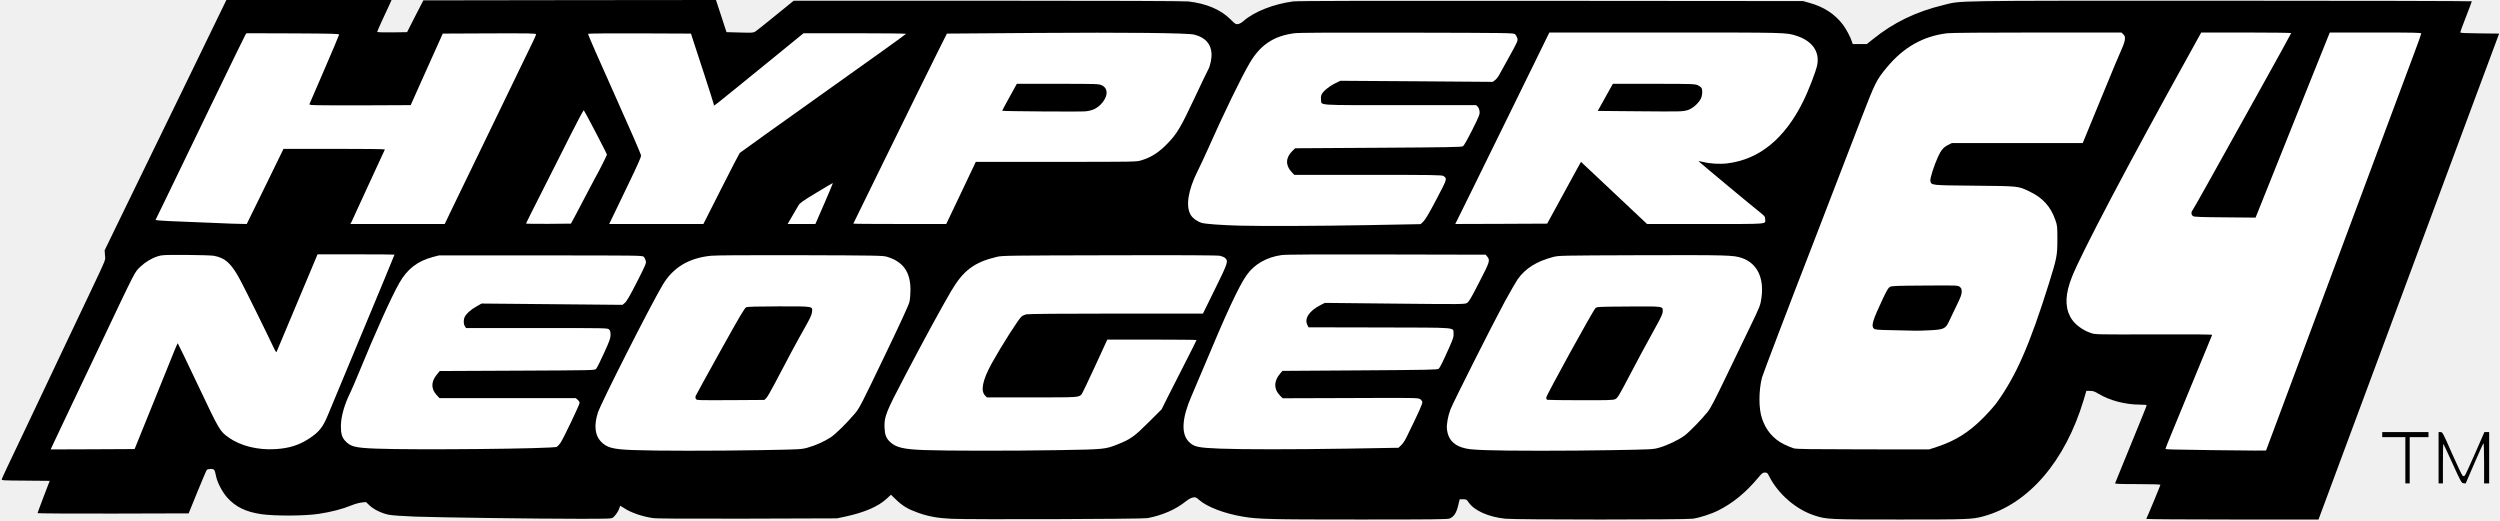
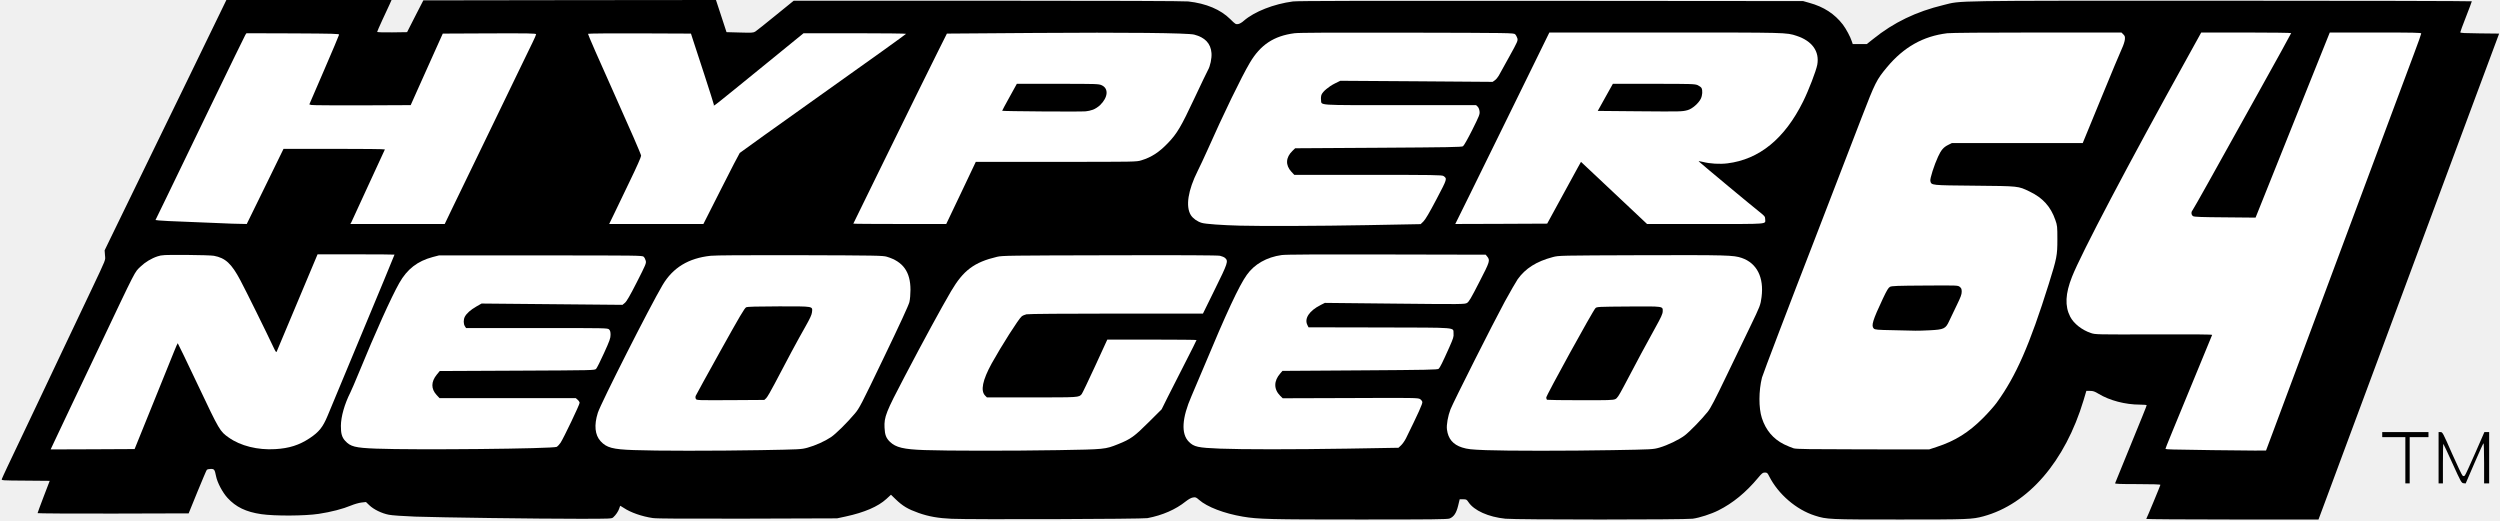
- <svg xmlns="http://www.w3.org/2000/svg" version="1.0" width="3460px" height="720px" viewBox="0 0 3460 720" preserveAspectRatio="xMidYMid meet">
-   <g fill="#000000">
-     <path d="M1317 718 c-18.4 -0.8 -31.9 -3.2 -45.7 -8.1 -14.9 -5.3 -22.1 -9.6 -32 -19.2 l-6.2 -6 -6.4 5.9 c-11.5 10.5 -30.3 18.6 -56.1 24.2 l-12.1 2.6 -123.5 0.4 c-88.5 0.2 -125.7 0 -131.4 -0.8 -15.1 -2.2 -30.9 -7.7 -40.2 -14 -2.5 -1.6 -4.7 -3 -4.9 -3 -0.2 0 -0.9 1.7 -1.5 3.8 -1.3 3.9 -4.6 8.9 -8.3 12.2 -2 1.9 -3.7 2 -46.6 2 -60.8 0 -192.2 -1.8 -227.5 -3 -17.6 -0.7 -32 -1.7 -36.5 -2.6 -9.8 -1.9 -21 -7.4 -26.9 -13.1 l-4.7 -4.5 -6.2 0.7 c-3.5 0.4 -9.8 2.2 -14.4 4.1 -11.2 4.7 -27.7 9 -44.9 11.6 -19.3 2.9 -60.8 3.1 -79.4 0.4 -21.2 -3.1 -35.2 -9.9 -46.7 -22.5 -6.9 -7.5 -14.2 -21.3 -15.9 -30.1 -1.9 -9.3 -2.4 -10 -7.4 -10 -2.4 0 -4.8 0.6 -5.4 1.3 -0.6 0.6 -6.4 14.5 -13.1 30.7 l-12 29.5 -104.5 0.3 c-57.5 0.1 -104.6 -0.2 -104.6 -0.6 0 -0.5 3.8 -10.7 8.4 -22.8 l8.4 -21.9 -33.5 -0.3 c-33 -0.2 -33.4 -0.3 -32.8 -2.2 0.4 -1.1 3.9 -8.9 7.9 -17.3 7 -14.6 22.3 -46.8 43.1 -90.7 5.4 -11.3 19.9 -41.9 32.2 -68 12.4 -26.1 24.7 -52 27.3 -57.5 2.6 -5.5 8.6 -18.1 13.3 -28 21.5 -45.5 19.6 -40.7 19 -48.3 l-0.5 -6.7 7.5 -15.5 c4.1 -8.5 12.7 -26.3 19.2 -39.5 10.4 -21.3 22.5 -46.1 55 -113 5.1 -10.4 14.1 -28.9 20 -41 5.9 -12.1 14 -28.7 18 -37 4 -8.2 13 -26.7 19.9 -41 7 -14.3 16.4 -33.5 20.8 -42.8 l8.1 -16.7 114.3 0 114.3 0 -2.8 6.3 c-1.6 3.4 -6.1 13.1 -10 21.5 -3.9 8.5 -7.1 15.8 -7.1 16.3 0 0.6 8.5 0.8 20.7 0.7 l20.7 -0.3 11.2 -22 11.3 -22 202.5 -0.3 202.5 -0.2 7.3 22.2 7.3 22.3 18.5 0.5 c17.3 0.5 18.7 0.4 21.6 -1.5 1.7 -1.1 14.3 -11.1 28 -22.3 l24.9 -20.2 268.5 0 c174.4 0 271.7 0.4 277.5 1 25 2.8 44.8 11.2 58.3 24.6 6.8 6.8 7.5 7.2 10.8 6.7 2 -0.3 5.3 -2.2 7.9 -4.6 14.5 -12.6 41.4 -23.2 68 -26.7 6.7 -0.8 96.5 -1 357.5 -0.8 l348.5 0.3 8.5 2.4 c20.1 5.5 35.1 15.3 46.5 30.1 4.4 5.8 10.4 16.9 12.4 23.2 l1.3 3.8 9.7 0 9.7 0 8.8 -7 c28.6 -23 59.5 -37.9 97.6 -47.1 25.6 -6.2 1.3 -5.9 382.3 -5.9 191.8 0 348.7 0.4 348.7 0.8 0 0.5 -3.6 10 -8 21.3 -4.4 11.2 -8 21 -8 21.6 0 1 6.4 1.3 26.9 1.5 l26.9 0.3 -16.2 43.5 c-9 23.9 -20.4 54.8 -25.5 68.5 -37.7 101.4 -60.4 162.3 -80.1 215.5 -12.6 33.8 -33 89 -45.5 122.5 -12.5 33.6 -32 86.2 -43.5 117 -11.4 30.8 -24.9 67.1 -30 80.8 l-9.2 24.7 -119.5 0 c-65.7 0 -119.2 -0.4 -118.9 -0.8 1.1 -1.8 19.6 -46.3 19.6 -47.2 0 -0.6 -11.6 -1 -31.6 -1 -24.9 0 -31.5 -0.3 -31.1 -1.2 0.2 -0.7 7 -17.3 15 -36.8 23.1 -56.4 28.7 -70.3 28.7 -71.2 0 -0.4 -4.2 -0.8 -9.2 -0.8 -20.4 0 -42.1 -5.7 -57.4 -15 -5.5 -3.3 -7.5 -4 -11.8 -4 l-5.1 0 -3.8 12.8 c-25.5 84.8 -76.5 143.9 -138.7 160.8 -15.7 4.2 -20.3 4.4 -115.3 4.4 -98.6 0 -101.3 -0.1 -117.9 -5.4 -25.8 -8.2 -50.7 -29.7 -63.2 -54.3 -2.4 -4.8 -2.9 -5.3 -6 -5.3 -2.9 0 -4.1 0.9 -9.4 7.3 -16.9 20.3 -35 35.1 -55 45.1 -10.1 5.1 -26.1 10.2 -35.5 11.5 -11 1.5 -244.4 1.5 -259.2 0 -23.6 -2.4 -43.4 -11.3 -51.2 -23 -2.4 -3.6 -2.9 -3.9 -7.3 -3.9 l-4.8 0 -2.2 9.1 c-2.5 10.1 -5.9 15.1 -11.7 17.5 -2.7 1.2 -24.9 1.4 -124.5 1.4 -124.4 0 -140.6 -0.4 -161.8 -4 -25.9 -4.4 -49.4 -13.4 -60.5 -23.2 -4.1 -3.6 -4.8 -3.9 -8.4 -3.3 -2.6 0.4 -6.1 2.4 -10.1 5.5 -13.8 11.1 -32 19.1 -52.9 23.1 -6.7 1.3 -245.4 2.1 -271.1 0.9z" />
-     <path d="M3329 637 l0 -32 -16 0 -16 0 0 -3.5 0 -3.5 32 0 32 0 0 3.5 0 3.5 -13 0 -13 0 0 32 0 32 -3 0 -3 0 0 -32z" />
-     <path d="M3375 633.5 l0 -35.5 2.8 0 c2.7 0 3.2 1 15.8 29.7 7.2 16.3 13.8 30.2 14.7 30.7 1.2 0.8 2 0.7 3.1 -0.4 0.8 -0.8 7.2 -14.7 14.2 -30.7 l12.8 -29.3 3.3 0 3.3 0 0 35.5 0 35.5 -3.5 0 -3.5 0 0 -28.1 c0 -15.4 -0.4 -27.8 -0.8 -27.5 -0.5 0.3 -6.2 12.9 -12.8 28.1 l-11.9 27.6 -2.9 -0.3 c-2.9 -0.3 -3.5 -1.3 -15.2 -27.1 -6.7 -14.8 -12.5 -27.1 -12.8 -27.4 -0.3 -0.4 -0.6 11.8 -0.6 27 l0 27.7 -3 0 -3 0 0 -35.5z" />
+ <svg xmlns="http://www.w3.org/2000/svg" version="1.0" width="3460px" height="720px" viewBox="0 0 3460 720" preserveAspectRatio="xMidYMid meet" id="svg42">
+   <defs id="defs46" />
+   <g fill="#000000" id="g8">
+     <path d="M1317 718 c-18.4 -0.8 -31.9 -3.2 -45.7 -8.1 -14.9 -5.3 -22.1 -9.6 -32 -19.2 l-6.2 -6 -6.4 5.9 c-11.5 10.5 -30.3 18.6 -56.1 24.2 l-12.1 2.6 -123.5 0.4 c-88.5 0.2 -125.7 0 -131.4 -0.8 -15.1 -2.2 -30.9 -7.7 -40.2 -14 -2.5 -1.6 -4.7 -3 -4.9 -3 -0.2 0 -0.9 1.7 -1.5 3.8 -1.3 3.9 -4.6 8.9 -8.3 12.2 -2 1.9 -3.7 2 -46.6 2 -60.8 0 -192.2 -1.8 -227.5 -3 -17.6 -0.7 -32 -1.7 -36.5 -2.6 -9.8 -1.9 -21 -7.4 -26.9 -13.1 l-4.7 -4.5 -6.2 0.7 c-3.5 0.4 -9.8 2.2 -14.4 4.1 -11.2 4.7 -27.7 9 -44.9 11.6 -19.3 2.9 -60.8 3.1 -79.4 0.4 -21.2 -3.1 -35.2 -9.9 -46.7 -22.5 -6.9 -7.5 -14.2 -21.3 -15.9 -30.1 -1.9 -9.3 -2.4 -10 -7.4 -10 -2.4 0 -4.8 0.6 -5.4 1.3 -0.6 0.6 -6.4 14.5 -13.1 30.7 l-12 29.5 -104.5 0.3 c-57.5 0.1 -104.6 -0.2 -104.6 -0.6 0 -0.5 3.8 -10.7 8.4 -22.8 l8.4 -21.9 -33.5 -0.3 c-33 -0.2 -33.4 -0.3 -32.8 -2.2 0.4 -1.1 3.9 -8.9 7.9 -17.3 7 -14.6 22.3 -46.8 43.1 -90.7 5.4 -11.3 19.9 -41.9 32.2 -68 12.4 -26.1 24.7 -52 27.3 -57.5 2.6 -5.5 8.6 -18.1 13.3 -28 21.5 -45.5 19.6 -40.7 19 -48.3 l-0.5 -6.7 7.5 -15.5 c4.1 -8.5 12.7 -26.3 19.2 -39.5 10.4 -21.3 22.5 -46.1 55 -113 5.1 -10.4 14.1 -28.9 20 -41 5.9 -12.1 14 -28.7 18 -37 4 -8.2 13 -26.7 19.9 -41 7 -14.3 16.4 -33.5 20.8 -42.8 l8.1 -16.7 114.3 0 114.3 0 -2.8 6.3 c-1.6 3.4 -6.1 13.1 -10 21.5 -3.9 8.5 -7.1 15.8 -7.1 16.3 0 0.6 8.5 0.8 20.7 0.7 l20.7 -0.3 11.2 -22 11.3 -22 202.5 -0.3 202.5 -0.2 7.3 22.2 7.3 22.3 18.5 0.5 c17.3 0.5 18.7 0.4 21.6 -1.5 1.7 -1.1 14.3 -11.1 28 -22.3 l24.9 -20.2 268.5 0 c174.4 0 271.7 0.4 277.5 1 25 2.8 44.8 11.2 58.3 24.6 6.8 6.8 7.5 7.2 10.8 6.7 2 -0.3 5.3 -2.2 7.9 -4.6 14.5 -12.6 41.4 -23.2 68 -26.7 6.7 -0.8 96.5 -1 357.5 -0.8 l348.5 0.3 8.5 2.4 c20.1 5.5 35.1 15.3 46.5 30.1 4.4 5.8 10.4 16.9 12.4 23.2 l1.3 3.8 9.7 0 9.7 0 8.8 -7 c28.6 -23 59.5 -37.9 97.6 -47.1 25.6 -6.2 1.3 -5.9 382.3 -5.9 191.8 0 348.7 0.4 348.7 0.8 0 0.5 -3.6 10 -8 21.3 -4.4 11.2 -8 21 -8 21.6 0 1 6.4 1.3 26.9 1.5 l26.9 0.3 -16.2 43.5 c-9 23.9 -20.4 54.8 -25.5 68.5 -37.7 101.4 -60.4 162.3 -80.1 215.5 -12.6 33.8 -33 89 -45.5 122.5 -12.5 33.6 -32 86.2 -43.5 117 -11.4 30.8 -24.9 67.1 -30 80.8 l-9.2 24.7 -119.5 0 c-65.7 0 -119.2 -0.4 -118.9 -0.8 1.1 -1.8 19.6 -46.3 19.6 -47.2 0 -0.6 -11.6 -1 -31.6 -1 -24.9 0 -31.5 -0.3 -31.1 -1.2 0.2 -0.7 7 -17.3 15 -36.8 23.1 -56.4 28.7 -70.3 28.7 -71.2 0 -0.4 -4.2 -0.8 -9.2 -0.8 -20.4 0 -42.1 -5.7 -57.4 -15 -5.5 -3.3 -7.5 -4 -11.8 -4 l-5.1 0 -3.8 12.8 c-25.5 84.8 -76.5 143.9 -138.7 160.8 -15.7 4.2 -20.3 4.4 -115.3 4.4 -98.6 0 -101.3 -0.1 -117.9 -5.4 -25.8 -8.2 -50.7 -29.7 -63.2 -54.3 -2.4 -4.8 -2.9 -5.3 -6 -5.3 -2.9 0 -4.1 0.9 -9.4 7.3 -16.9 20.3 -35 35.1 -55 45.1 -10.1 5.1 -26.1 10.2 -35.5 11.5 -11 1.5 -244.4 1.5 -259.2 0 -23.6 -2.4 -43.4 -11.3 -51.2 -23 -2.4 -3.6 -2.9 -3.9 -7.3 -3.9 l-4.8 0 -2.2 9.1 c-2.5 10.1 -5.9 15.1 -11.7 17.5 -2.7 1.2 -24.9 1.4 -124.5 1.4 -124.4 0 -140.6 -0.4 -161.8 -4 -25.9 -4.4 -49.4 -13.4 -60.5 -23.2 -4.1 -3.6 -4.8 -3.9 -8.4 -3.3 -2.6 0.4 -6.1 2.4 -10.1 5.5 -13.8 11.1 -32 19.1 -52.9 23.1 -6.7 1.3 -245.4 2.1 -271.1 0.9z" id="path2" />
+     <path d="M3329 637 l0 -32 -16 0 -16 0 0 -3.5 0 -3.5 32 0 32 0 0 3.5 0 3.5 -13 0 -13 0 0 32 0 32 -3 0 -3 0 0 -32z" id="path4" />
+     <path d="M3375 633.5 l0 -35.5 2.8 0 c2.7 0 3.2 1 15.8 29.7 7.2 16.3 13.8 30.2 14.7 30.7 1.2 0.8 2 0.7 3.1 -0.4 0.8 -0.8 7.2 -14.7 14.2 -30.7 l12.8 -29.3 3.3 0 3.3 0 0 35.5 0 35.5 -3.5 0 -3.5 0 0 -28.1 c0 -15.4 -0.4 -27.8 -0.8 -27.5 -0.5 0.3 -6.2 12.9 -12.8 28.1 l-11.9 27.6 -2.9 -0.3 c-2.9 -0.3 -3.5 -1.3 -15.2 -27.1 -6.7 -14.8 -12.5 -27.1 -12.8 -27.4 -0.3 -0.4 -0.6 11.8 -0.6 27 l0 27.7 -3 0 -3 0 0 -35.5z" id="path6" />
  </g>
-   <g fill="#ffffff">
-     <path d="M877 622.9 c-29.1 -1 -37.5 -3.3 -45.7 -12.2 -8 -8.7 -9.3 -22.3 -3.9 -39.4 4.3 -13.4 72 -147 89.6 -176.8 14.3 -24.1 35.8 -37.2 66.5 -40.5 6.7 -0.7 47.6 -1 124 -0.8 104.2 0.3 114.5 0.5 119.8 2.1 22.6 6.7 32.8 21 32.8 45.8 0 5.9 -0.6 13.4 -1.5 17 -1 4.2 -12.8 29.9 -35.2 76.4 -31.7 66 -34 70.5 -40.4 78 -10.8 12.8 -26 27.8 -32.9 32.5 -8.7 5.8 -21.6 11.6 -32.5 14.6 -8.9 2.4 -10.3 2.4 -65.1 3.4 -63.4 1.1 -145 1.1 -175.5 -0.1z m183.4 -71.8 c1.5 -1.4 6.7 -10.4 11.7 -20 15.3 -29.5 32.7 -61.8 42.2 -78.4 6.9 -12.2 9.1 -17 9.5 -20.6 0.8 -8.5 3.1 -8.1 -45.6 -8.1 -31 0.1 -43.5 0.4 -45.5 1.3 -2.2 1 -8.8 12.2 -35.8 60.7 -18.2 32.7 -33.5 60.5 -34 61.8 -0.6 1.5 -0.5 3 0.2 4.3 1 1.9 2.2 1.9 47.9 1.7 l46.8 -0.3 2.6 -2.4z" />
-     <path d="M1279.5 622.9 c-28.9 -1 -39.7 -3.6 -47.8 -11.4 -5.3 -5.1 -7.1 -9.8 -7.5 -19.6 -0.7 -14.9 2 -21.6 27.9 -70.9 26.7 -50.9 50.2 -94.1 64.2 -118 17 -28.9 32 -40.1 63.7 -47.6 7 -1.7 17.9 -1.8 155.5 -2.1 102.7 -0.3 149.5 0 153 0.7 2.7 0.6 6 2 7.2 3.2 4.5 4.2 3.6 7 -14.3 43.2 l-16.5 33.6 -120.2 0 c-68.6 0 -121.9 0.4 -124.1 1 -2.2 0.5 -5.1 1.7 -6.5 2.8 -3.9 2.8 -28.1 40.9 -41.6 65.2 -12.7 23.2 -15.7 37.9 -9 44.6 l2.4 2.4 62.1 0 c65.8 0 65.1 0.1 69.1 -4.6 0.9 -1.1 9.2 -18.4 18.5 -38.6 l16.9 -36.8 61.7 0 c34 0 61.8 0.3 61.8 0.6 0 0.4 -7.1 14.7 -15.9 31.8 -8.7 17.1 -19.6 38.5 -24.2 47.6 l-8.2 16.5 -18.1 18 c-19.5 19.5 -24.8 23.3 -42.1 30.2 -18 7.2 -18.2 7.2 -83.2 8.3 -66.2 1.1 -153.3 1 -184.8 -0.1z" />
-     <path d="M2056.5 623 c-20.6 -0.8 -25.3 -1.3 -33 -3.7 -12.5 -4 -19.3 -12 -20.9 -24.8 -0.9 -6.4 1.4 -19 4.9 -28 4.1 -10.4 59.5 -120.3 75.1 -149 7.5 -13.7 15.6 -27.7 17.9 -31.1 10.8 -15 25.9 -24.6 48.6 -30.6 8.4 -2.2 8.5 -2.2 122.9 -2.6 119 -0.3 127.1 -0.1 138.6 3.8 20.9 7.2 30.9 26.9 27.4 54.1 -1.5 11.3 -1.9 12.3 -15.7 40.9 -6 12.4 -20.6 42.5 -32.3 67 -16.8 35 -22.5 45.9 -26.6 51 -8.5 10.6 -25 27.5 -31.7 32.6 -7.9 6 -23.7 13.6 -35.1 16.9 -8.9 2.5 -9.1 2.5 -65 3.5 -61.8 1.1 -145.5 1.1 -175.1 0z m179 -70.6 c2.8 -1.3 4.6 -4.1 11.6 -17.2 18.6 -35.3 32.7 -61.8 43.1 -80.3 9 -16.2 10.9 -20.4 11 -24 0.1 -7.2 1.9 -7 -47.4 -6.7 -42.2 0.3 -43.8 0.4 -45.7 2.3 -3.6 3.5 -68.1 120.8 -68.1 123.7 0 1.4 0.6 2.9 1.3 3.1 0.6 0.3 21.4 0.6 46 0.6 38.8 0.1 45.3 -0.1 48.2 -1.5z" />
-     <path d="M3062 623 c-23.9 -0.4 -48.3 -0.8 -54.2 -0.9 -6 0 -10.8 -0.5 -10.8 -1 0 -0.8 9.1 -23 53.7 -131.1 5.8 -14 10.7 -25.9 10.9 -26.5 0.3 -0.7 -26.9 -0.9 -80.6 -0.7 -80 0.2 -81.1 0.2 -87.2 -1.9 -12.4 -4.1 -23.9 -13.2 -28.7 -22.7 -7.5 -14.6 -6.7 -31.8 2.6 -55.2 12.6 -31.9 77.3 -154.9 160.4 -304.7 l18.4 -33.3 62.2 0 c34.3 0 62.3 0.4 62.3 0.8 0 0.5 -21.4 39.3 -47.6 86.3 -26.2 47 -56.6 101.6 -67.6 121.4 -11 19.8 -20.7 36.7 -21.4 37.6 -2.2 2.5 -1.7 6.6 0.9 8.1 1.6 1 12.5 1.4 44.3 1.6 l42.1 0.4 21 -52.4 c11.5 -28.7 34.6 -86.4 51.3 -128.1 l30.4 -75.7 63.3 0 c52.4 0 63.3 0.2 63.3 1.3 0 0.8 -4.4 13.3 -9.9 27.8 -5.4 14.5 -18.4 49.4 -28.9 77.4 -36.9 98.9 -158.6 425.3 -167.2 448.5 l-8.8 23.5 -15.3 0.1 c-8.5 0 -35 -0.3 -58.9 -0.6z" />
-     <path d="M74.4 612.8 c2.4 -5.1 13.1 -27.7 23.8 -50.3 10.8 -22.5 28 -58.8 38.3 -80.5 53.5 -112.7 49.4 -104.7 58.2 -113.2 6.1 -5.9 15 -11.3 23.3 -14 6.2 -2 8.2 -2.1 39.7 -2 18.2 0.1 35.5 0.7 38.3 1.2 16 3 24.4 10.8 36.7 34 7.8 14.6 36.8 73.4 45.5 92 3.3 7 4.1 8.1 4.8 6.5 0.9 -2.3 37 -88.3 48.8 -116.2 l7.7 -18.3 53.2 0 c29.3 0 53.3 0.2 53.3 0.4 0 0.2 -6.7 16.5 -14.9 36.3 -8.2 19.7 -27.8 66.9 -43.6 104.8 -15.8 38 -31.2 74.9 -34.2 82.2 -6.6 15.7 -11.8 22.1 -24.6 30.7 -14.5 9.6 -28.4 14.1 -47.8 15.2 -24.1 1.5 -48.2 -4.5 -64.4 -16.1 -12.2 -8.6 -12.7 -9.5 -42.5 -72.4 -15.1 -31.9 -27.7 -58 -28 -58.1 -0.3 0 -2.5 5.1 -5 11.3 -2.5 6.1 -15.8 39.1 -29.6 73.2 l-25.1 62 -58.1 0.3 -58.1 0.2 4.3 -9.2z" />
-     <path d="M520.5 620.9 c-29.1 -1.1 -35.5 -2.8 -42.8 -10.8 -4.5 -4.9 -6 -10.2 -5.9 -20.8 0.1 -12.7 5 -30 13.1 -46.1 1.6 -3.1 6.9 -15.6 11.9 -27.7 22.8 -55.6 44.6 -104 55.8 -123.8 10.9 -19.3 25.1 -30.3 46.4 -36 l8.5 -2.2 140.6 0 c135 0 140.8 0.1 142.7 1.8 1.1 1 2.4 3.5 2.9 5.5 0.9 3.5 0.2 5.1 -12.3 29.7 -9.7 19.1 -14.2 26.7 -16.6 28.7 l-3.3 2.7 -97.5 -0.9 -97.5 -0.9 -7.2 4.1 c-7.9 4.5 -13.6 9.6 -16 14.2 -2 3.9 -2 9.9 0.1 13.1 l1.6 2.5 98 0 c96.7 0 98 0 100 2 1.5 1.5 2 3.3 2 7.4 0 4.6 -1.2 8.1 -9 25.2 -4.9 10.9 -9.9 20.8 -11 21.9 -2 2 -3.2 2 -109.2 2.5 l-107.2 0.5 -4.2 5.1 c-7.9 9.8 -8 19.5 -0.2 28 l4.1 4.4 94.3 0 94.3 0 2.6 2.3 c1.4 1.2 2.6 3.1 2.7 4.2 0.1 2.3 -22.2 49 -26.4 55.3 -1.6 2.3 -3.9 4.8 -5.1 5.6 -4.3 2.7 -197.3 4.6 -250.2 2.5z" />
-     <path d="M1688.5 620.9 c-30.5 -1.2 -36.1 -2.4 -43.1 -9.5 -11 -10.9 -9.7 -32.8 3.7 -63.4 2.8 -6.3 10.6 -24.8 17.4 -41 30.5 -73.2 48.5 -111.9 59.1 -126.6 10.5 -14.8 27.5 -24.5 48.2 -27.4 5.4 -0.8 49.4 -1 145 -0.8 l137.4 0.3 1.9 2.3 c4.5 5.6 4.1 6.8 -10.8 35.7 -11.5 22.5 -14.3 27.2 -17 28.8 -3.2 1.8 -6.2 1.9 -100 0.9 l-96.7 -1 -5.6 2.8 c-16.1 8.1 -23.2 18.9 -18.5 28 l1.5 3 98.5 0.2 c111.1 0.3 101.4 -0.5 102.2 8.5 0.4 4.2 -0.3 6.5 -6 19.3 -9.4 21 -12.7 27.7 -14.6 29.4 -1.4 1.3 -15.2 1.6 -108.9 2.2 l-107.3 0.7 -2.9 3.4 c-9.3 10.5 -9.3 21.9 -0.2 31.1 l3.5 3.4 93.6 -0.3 c88.2 -0.4 93.8 -0.3 96.4 1.4 1.5 0.9 2.9 2.7 3.2 4 0.6 2.1 -5.4 15.3 -22.6 50.3 -1.7 3.4 -4.7 7.7 -6.7 9.6 l-3.7 3.5 -70.5 1.2 c-76.1 1.2 -146.1 1.2 -176.5 0z" />
-     <path d="M2482.5 620.5 c-2.7 -0.8 -8.7 -3.3 -13.3 -5.5 -15.1 -7.5 -25.4 -19.7 -30.8 -36.5 -4.5 -13.9 -4.4 -37.8 0.2 -56 1.2 -4.6 39.3 -104.6 71.9 -188.5 1.8 -4.7 13.5 -35 26 -67.5 12.5 -32.4 30.5 -79.1 40 -103.8 18.8 -48.6 20.6 -52.3 35.1 -69.7 23.2 -27.8 49.9 -42.9 83.4 -47 5.3 -0.6 51 -1 124.8 -1 l116.3 0 2.6 2.6 c2.2 2.2 2.5 3.2 2.1 7.3 -0.3 2.6 -2.1 8.1 -4 12.1 -2 4.1 -15 35.3 -28.9 69.2 l-25.4 61.8 -90.6 0 -90.5 0 -5.2 2.6 c-6.4 3.2 -9.6 6.9 -13.9 16.2 -5.4 11.6 -11.5 30.7 -10.7 33.7 1.5 6.1 0.5 5.9 61.4 6.5 61.9 0.6 59.9 0.4 75.8 8 18.3 8.7 29.4 20.9 35.8 39.5 2.7 7.7 2.8 8.8 2.8 27 0 22 -0.7 25.7 -11.9 61.5 -26.4 84.3 -45.3 127.4 -72 164.2 -3.3 4.6 -11.8 14.2 -19 21.4 -19.7 19.8 -38.7 31.7 -64 39.9 l-10.6 3.5 -91.2 -0.1 c-73.9 -0.1 -92.1 -0.3 -96.2 -1.4z m188.5 -163.4 c19.4 -1 21.8 -2.1 26.7 -12.9 1.9 -4.2 6.6 -14 10.4 -21.7 5.5 -11.3 6.9 -15 6.9 -18.7 0 -3.9 -0.5 -5 -2.7 -6.8 -2.7 -2.1 -3 -2.1 -48.3 -1.8 -38.1 0.2 -46 0.5 -48.3 1.8 -2.2 1.2 -4.4 4.9 -9.8 16.3 -14.2 30.2 -16.4 37.6 -12.6 41.4 1.6 1.6 4.6 1.9 27 2.3 13.9 0.3 27.7 0.6 30.7 0.7 3 0.1 12 -0.2 20 -0.6z" />
-     <path d="M1716 312.3 c-24.1 -0.6 -47.8 -2.3 -52.6 -3.8 -6.3 -1.8 -12.4 -6.2 -15.3 -10.8 -7.4 -12 -3.9 -34.4 9.5 -61.1 3.1 -6.1 9.1 -19 13.4 -28.6 22.2 -50.1 47.2 -101.6 58.7 -121 14.7 -25 33.3 -37.3 61.8 -41 6.6 -0.8 48.7 -1 156.1 -0.8 143 0.3 147.3 0.4 149.3 2.2 1.1 1 2.5 3.5 3.1 5.5 0.9 3.4 0.5 4.5 -11.2 25.6 -6.6 12.1 -13.2 23.9 -14.5 26.2 -1.3 2.3 -3.7 5.2 -5.4 6.4 l-3.1 2.2 -105.4 -0.8 -105.4 -0.7 -7.5 3.7 c-8.6 4.3 -16.6 11 -18.5 15.5 -0.7 1.7 -1 4.8 -0.7 7.2 1.1 8 -8.8 7.3 109.2 7.3 l105.4 0 2.2 2.1 c1.3 1.3 2.3 3.9 2.6 6.6 0.5 4 -0.4 6.1 -10.1 25.6 -6.5 12.9 -11.5 21.7 -12.8 22.6 -1.9 1.2 -20.4 1.5 -117.3 2.1 l-115 0.7 -3.7 3.6 c-9.4 9 -10 19.7 -1.6 28.8 l4.1 4.4 102.1 0 c90.7 0 102.4 0.2 104.4 1.6 5.3 3.7 5.3 3.6 -9.8 32.3 -9.7 18.5 -15.3 28 -18 30.6 l-3.8 3.7 -74.9 1.4 c-66.3 1.2 -145.1 1.5 -175.3 0.7z" />
-     <path d="M308 309 c-8 -0.4 -30 -1.3 -49 -2 -19 -0.7 -36.6 -1.5 -39.1 -1.9 l-4.7 -0.6 15.1 -31 c8.2 -17 35.8 -74.2 61.4 -127 25.5 -52.8 47.1 -97 47.9 -98.3 l1.5 -2.2 64.2 0.2 c56.4 0.3 64.2 0.5 64 1.8 -0.1 0.8 -9.4 22.9 -20.7 49 l-20.5 47.5 2.9 0.8 c1.5 0.4 33.1 0.6 70.1 0.5 l67.3 -0.3 8.7 -19.5 c4.8 -10.7 14.8 -33 22.2 -49.5 l13.5 -30 64.6 -0.3 c54.2 -0.2 64.6 0 64.6 1.2 0 0.7 -2.3 6 -5.1 11.7 -2.8 5.7 -10.9 22.3 -17.9 36.9 -7 14.6 -28.4 58.7 -47.4 98 -19.1 39.3 -39.5 81.5 -45.4 93.7 l-10.7 22.3 -65.3 0 -65.3 0 1.5 -2.7 c0.7 -1.6 11.4 -24.6 23.6 -51.3 12.2 -26.7 22.4 -48.8 22.7 -49.2 0.2 -0.5 -31.2 -0.8 -69.9 -0.8 l-70.4 0 -25.4 52 -25.5 52 -9.5 -0.2 c-5.2 0 -16 -0.4 -24 -0.8z" />
-     <path d="M728 309.4 c0 -0.4 9.8 -20.1 21.9 -43.8 12 -23.7 29.8 -59 39.6 -78.5 9.7 -19.4 18 -34.9 18.5 -34.5 1.5 1.6 32 60.1 32 61.4 0 1 -12.4 25.6 -17 33.5 -1 1.7 -5.6 10.4 -10.3 19.5 -4.7 9.1 -11.7 22.4 -15.5 29.5 l-7 13 -31.1 0.3 c-17.1 0.1 -31.1 -0.1 -31.1 -0.4z" />
-     <path d="M850 295.8 c3.7 -7.9 13.6 -28.5 22 -45.8 9.3 -19.2 15.3 -32.7 15.3 -34.5 0 -1.8 -15 -36.2 -37.1 -85.5 -20.4 -45.3 -36.8 -82.8 -36.4 -83.2 0.5 -0.5 32.7 -0.7 71.7 -0.6 l70.8 0.3 2.4 7.5 c1.3 4.1 8.5 26 15.9 48.6 7.4 22.7 13.4 41.7 13.4 42.3 0 2.3 -7.1 7.9 72.8 -57.1 l51.3 -41.8 71 0 c39 0 70.9 0.4 70.9 0.8 0 0.5 -51.4 37.4 -114.3 82 -62.9 44.7 -115 82 -115.9 82.9 -0.8 1 -12.5 23.5 -25.9 50.1 l-24.4 48.2 -65.2 0 -65.2 0 6.9 -14.2z" />
-     <path d="M1096.6 298.8 c3.7 -6.2 7.6 -12.9 8.7 -14.9 1.7 -2.9 6.5 -6.3 24.6 -17.2 12.3 -7.5 22.6 -13.5 22.8 -13.3 0.2 0.1 -5.2 12.9 -11.9 28.4 l-12.3 28.2 -19.2 0 -19.2 0 6.5 -11.2z" />
-     <path d="M1181 309.5 c0 -0.2 15.8 -32.5 35.1 -71.7 19.3 -39.2 43 -87.5 52.7 -107.3 9.7 -19.8 23.1 -46.8 29.7 -60 l12 -24 122 -0.9 c124.7 -0.9 211.3 0 220.3 2.3 15 3.9 22.9 12.3 23.9 25.5 0.6 7.1 -1.8 18.4 -4.9 23.6 -1.1 1.9 -9.6 19.6 -18.8 39.2 -18.4 39.2 -23.9 48.6 -36.5 61.7 -12.2 12.8 -22.8 19.7 -36.9 24 -6.8 2.1 -7.7 2.1 -118 2.1 l-111.1 0 -20.4 43 -20.5 43 -64.3 0 c-35.4 0 -64.3 -0.2 -64.3 -0.5z m331.7 -157.7 c3 -1.1 7.1 -3.8 9.7 -6.2 11.2 -10.9 12.2 -23.1 2.4 -27.6 -4.1 -1.9 -7 -2 -60.9 -2 l-56.6 0 -10.1 18.3 c-5.6 10.1 -10.2 18.6 -10.2 19 0 0.7 107 1.5 115.5 0.8 2.8 -0.2 7.3 -1.2 10.2 -2.3z" />
-     <path d="M2035.2 267.3 c11.6 -23.6 33.3 -67.8 48.3 -98.3 14.9 -30.5 34.7 -70.9 44 -89.7 l16.8 -34.3 160.1 0 c170.1 0 167.7 -0.1 182.1 4.6 21.6 7.1 31.9 21.6 28.6 40 -1.6 8.5 -11.9 35.4 -19.6 50.9 -25.5 51.5 -60.7 80.2 -104.9 85.6 -10.6 1.3 -23.9 0.5 -33.8 -2 -4.2 -1.1 -6.4 -1.3 -5.6 -0.6 6.8 6.1 73.9 61.9 83.6 69.5 7.5 6 8.2 6.8 8.2 10.2 0 7.4 7.8 6.8 -82.4 6.8 l-81.1 0 -14 -13.2 c-7.7 -7.2 -28.3 -26.6 -45.7 -43 l-31.7 -29.8 -4.3 7.7 c-2.4 4.3 -12.9 23.6 -23.4 42.8 l-19.1 35 -63.6 0.3 -63.6 0.2 21.1 -42.7z m300.5 -114.9 c6.3 -1.7 15.1 -9.4 18.2 -15.7 2.3 -4.7 2.7 -11.6 1 -14.9 -0.6 -1.1 -2.9 -2.8 -5.2 -3.9 -4 -1.7 -7.4 -1.9 -60.9 -1.9 l-56.6 0 -10.5 18.8 -10.4 18.7 55.6 0.5 c60.1 0.5 61.1 0.5 68.8 -1.6z" />
+   <g fill="#ffffff" id="g40">
+     <path d="M877 622.9 c-29.1 -1 -37.5 -3.3 -45.7 -12.2 -8 -8.7 -9.3 -22.3 -3.9 -39.4 4.3 -13.4 72 -147 89.6 -176.8 14.3 -24.1 35.8 -37.2 66.5 -40.5 6.7 -0.7 47.6 -1 124 -0.8 104.2 0.3 114.5 0.5 119.8 2.1 22.6 6.7 32.8 21 32.8 45.8 0 5.9 -0.6 13.4 -1.5 17 -1 4.2 -12.8 29.9 -35.2 76.4 -31.7 66 -34 70.5 -40.4 78 -10.8 12.8 -26 27.8 -32.9 32.5 -8.7 5.8 -21.6 11.6 -32.5 14.6 -8.9 2.4 -10.3 2.4 -65.1 3.4 -63.4 1.1 -145 1.1 -175.5 -0.1z m183.4 -71.8 c1.5 -1.4 6.7 -10.4 11.7 -20 15.3 -29.5 32.7 -61.8 42.2 -78.4 6.9 -12.2 9.1 -17 9.5 -20.6 0.8 -8.5 3.1 -8.1 -45.6 -8.1 -31 0.1 -43.5 0.4 -45.5 1.3 -2.2 1 -8.8 12.2 -35.8 60.7 -18.2 32.7 -33.5 60.5 -34 61.8 -0.6 1.5 -0.5 3 0.2 4.3 1 1.9 2.2 1.9 47.9 1.7 l46.8 -0.3 2.6 -2.4z" id="path10" />
+     <path d="M1279.5 622.9 c-28.9 -1 -39.7 -3.6 -47.8 -11.4 -5.3 -5.1 -7.1 -9.8 -7.5 -19.6 -0.7 -14.9 2 -21.6 27.9 -70.9 26.7 -50.9 50.2 -94.1 64.2 -118 17 -28.9 32 -40.1 63.7 -47.6 7 -1.7 17.9 -1.8 155.5 -2.1 102.7 -0.3 149.5 0 153 0.7 2.7 0.6 6 2 7.2 3.2 4.5 4.2 3.6 7 -14.3 43.2 l-16.5 33.6 -120.2 0 c-68.6 0 -121.9 0.4 -124.1 1 -2.2 0.5 -5.1 1.7 -6.5 2.8 -3.9 2.8 -28.1 40.9 -41.6 65.2 -12.7 23.2 -15.7 37.9 -9 44.6 l2.4 2.4 62.1 0 c65.8 0 65.1 0.1 69.1 -4.6 0.9 -1.1 9.2 -18.4 18.5 -38.6 l16.9 -36.8 61.7 0 c34 0 61.8 0.3 61.8 0.6 0 0.4 -7.1 14.7 -15.9 31.8 -8.7 17.1 -19.6 38.5 -24.2 47.6 l-8.2 16.5 -18.1 18 c-19.5 19.5 -24.8 23.3 -42.1 30.2 -18 7.2 -18.2 7.2 -83.2 8.3 -66.2 1.1 -153.3 1 -184.8 -0.1z" id="path12" />
+     <path d="M2056.5 623 c-20.6 -0.8 -25.3 -1.3 -33 -3.7 -12.5 -4 -19.3 -12 -20.9 -24.8 -0.9 -6.4 1.4 -19 4.9 -28 4.1 -10.4 59.5 -120.3 75.1 -149 7.5 -13.7 15.6 -27.7 17.9 -31.1 10.8 -15 25.9 -24.6 48.6 -30.6 8.4 -2.2 8.5 -2.2 122.9 -2.6 119 -0.3 127.1 -0.1 138.6 3.8 20.9 7.2 30.9 26.9 27.4 54.1 -1.5 11.3 -1.9 12.3 -15.7 40.9 -6 12.4 -20.6 42.5 -32.3 67 -16.8 35 -22.5 45.9 -26.6 51 -8.5 10.6 -25 27.5 -31.7 32.6 -7.9 6 -23.7 13.6 -35.1 16.9 -8.9 2.5 -9.1 2.5 -65 3.5 -61.8 1.1 -145.5 1.1 -175.1 0z m179 -70.6 c2.8 -1.3 4.6 -4.1 11.6 -17.2 18.6 -35.3 32.7 -61.8 43.1 -80.3 9 -16.2 10.9 -20.4 11 -24 0.1 -7.2 1.9 -7 -47.4 -6.7 -42.2 0.3 -43.8 0.4 -45.7 2.3 -3.6 3.5 -68.1 120.8 -68.1 123.7 0 1.4 0.6 2.9 1.3 3.1 0.6 0.3 21.4 0.6 46 0.6 38.8 0.1 45.3 -0.1 48.2 -1.5z" id="path14" />
+     <path d="M3062 623 c-23.9 -0.4 -48.3 -0.8 -54.2 -0.9 -6 0 -10.8 -0.5 -10.8 -1 0 -0.8 9.1 -23 53.7 -131.1 5.8 -14 10.7 -25.9 10.9 -26.5 0.3 -0.7 -26.9 -0.9 -80.6 -0.7 -80 0.2 -81.1 0.2 -87.2 -1.9 -12.4 -4.1 -23.9 -13.2 -28.7 -22.7 -7.5 -14.6 -6.7 -31.8 2.6 -55.2 12.6 -31.9 77.3 -154.9 160.4 -304.7 l18.4 -33.3 62.2 0 c34.3 0 62.3 0.4 62.3 0.8 0 0.5 -21.4 39.3 -47.6 86.3 -26.2 47 -56.6 101.6 -67.6 121.4 -11 19.8 -20.7 36.7 -21.4 37.6 -2.2 2.5 -1.7 6.6 0.9 8.1 1.6 1 12.5 1.4 44.3 1.6 l42.1 0.4 21 -52.4 c11.5 -28.7 34.6 -86.4 51.3 -128.1 l30.4 -75.7 63.3 0 c52.4 0 63.3 0.2 63.3 1.3 0 0.8 -4.4 13.3 -9.9 27.8 -5.4 14.5 -18.4 49.4 -28.9 77.4 -36.9 98.9 -158.6 425.3 -167.2 448.5 l-8.8 23.5 -15.3 0.1 c-8.5 0 -35 -0.3 -58.9 -0.6z" id="path16" />
+     <path d="M74.4 612.8 c2.4 -5.1 13.1 -27.7 23.8 -50.3 10.8 -22.5 28 -58.8 38.3 -80.5 53.5 -112.7 49.4 -104.7 58.2 -113.2 6.1 -5.9 15 -11.3 23.3 -14 6.2 -2 8.2 -2.1 39.7 -2 18.2 0.1 35.5 0.7 38.3 1.2 16 3 24.4 10.8 36.7 34 7.8 14.6 36.8 73.4 45.5 92 3.3 7 4.1 8.1 4.8 6.5 0.9 -2.3 37 -88.3 48.8 -116.2 l7.7 -18.3 53.2 0 c29.3 0 53.3 0.2 53.3 0.4 0 0.2 -6.7 16.5 -14.9 36.3 -8.2 19.7 -27.8 66.9 -43.6 104.8 -15.8 38 -31.2 74.9 -34.2 82.2 -6.6 15.7 -11.8 22.1 -24.6 30.7 -14.5 9.6 -28.4 14.1 -47.8 15.2 -24.1 1.5 -48.2 -4.5 -64.4 -16.1 -12.2 -8.6 -12.7 -9.5 -42.5 -72.4 -15.1 -31.9 -27.7 -58 -28 -58.1 -0.3 0 -2.5 5.1 -5 11.3 -2.5 6.1 -15.8 39.1 -29.6 73.2 l-25.1 62 -58.1 0.3 -58.1 0.2 4.3 -9.2z" id="path18" />
+     <path d="M520.5 620.9 c-29.1 -1.1 -35.5 -2.8 -42.8 -10.8 -4.5 -4.9 -6 -10.2 -5.9 -20.8 0.1 -12.7 5 -30 13.1 -46.1 1.6 -3.1 6.9 -15.6 11.9 -27.7 22.8 -55.6 44.6 -104 55.8 -123.8 10.9 -19.3 25.1 -30.3 46.4 -36 l8.5 -2.2 140.6 0 c135 0 140.8 0.1 142.7 1.8 1.1 1 2.4 3.5 2.9 5.5 0.9 3.5 0.2 5.1 -12.3 29.7 -9.7 19.1 -14.2 26.7 -16.6 28.7 l-3.3 2.7 -97.5 -0.9 -97.5 -0.9 -7.2 4.1 c-7.9 4.5 -13.6 9.6 -16 14.2 -2 3.9 -2 9.9 0.1 13.1 l1.6 2.5 98 0 c96.7 0 98 0 100 2 1.5 1.5 2 3.3 2 7.4 0 4.6 -1.2 8.1 -9 25.2 -4.9 10.9 -9.9 20.8 -11 21.9 -2 2 -3.2 2 -109.2 2.5 l-107.2 0.5 -4.2 5.1 c-7.9 9.8 -8 19.5 -0.2 28 l4.1 4.4 94.3 0 94.3 0 2.6 2.3 c1.4 1.2 2.6 3.1 2.7 4.2 0.1 2.3 -22.2 49 -26.4 55.3 -1.6 2.3 -3.9 4.8 -5.1 5.6 -4.3 2.7 -197.3 4.6 -250.2 2.5z" id="path20" />
+     <path d="M1688.5 620.9 c-30.5 -1.2 -36.1 -2.4 -43.1 -9.5 -11 -10.9 -9.7 -32.8 3.7 -63.4 2.8 -6.3 10.6 -24.8 17.4 -41 30.5 -73.2 48.5 -111.9 59.1 -126.6 10.5 -14.8 27.5 -24.5 48.2 -27.4 5.4 -0.8 49.4 -1 145 -0.8 l137.4 0.3 1.9 2.3 c4.5 5.6 4.1 6.8 -10.8 35.7 -11.5 22.5 -14.3 27.2 -17 28.8 -3.2 1.8 -6.2 1.9 -100 0.9 l-96.7 -1 -5.6 2.8 c-16.1 8.1 -23.2 18.9 -18.5 28 l1.5 3 98.5 0.2 c111.1 0.3 101.4 -0.5 102.2 8.5 0.4 4.2 -0.3 6.5 -6 19.3 -9.4 21 -12.7 27.7 -14.6 29.4 -1.4 1.3 -15.2 1.6 -108.9 2.2 l-107.3 0.7 -2.9 3.4 c-9.3 10.5 -9.3 21.9 -0.2 31.1 l3.5 3.4 93.6 -0.3 c88.2 -0.4 93.8 -0.3 96.4 1.4 1.5 0.9 2.9 2.7 3.2 4 0.6 2.1 -5.4 15.3 -22.6 50.3 -1.7 3.4 -4.7 7.7 -6.7 9.6 l-3.7 3.5 -70.5 1.2 c-76.1 1.2 -146.1 1.2 -176.5 0z" id="path22" />
+     <path d="M2482.5 620.5 c-2.7 -0.8 -8.7 -3.3 -13.3 -5.5 -15.1 -7.5 -25.4 -19.7 -30.8 -36.5 -4.5 -13.9 -4.4 -37.8 0.2 -56 1.2 -4.6 39.3 -104.6 71.9 -188.5 1.8 -4.7 13.5 -35 26 -67.5 12.5 -32.4 30.5 -79.1 40 -103.8 18.8 -48.6 20.6 -52.3 35.1 -69.7 23.2 -27.8 49.9 -42.9 83.4 -47 5.3 -0.6 51 -1 124.8 -1 l116.3 0 2.6 2.6 c2.2 2.2 2.5 3.2 2.1 7.3 -0.3 2.6 -2.1 8.1 -4 12.1 -2 4.1 -15 35.3 -28.9 69.2 l-25.4 61.8 -90.6 0 -90.5 0 -5.2 2.6 c-6.4 3.2 -9.6 6.9 -13.9 16.2 -5.4 11.6 -11.5 30.7 -10.7 33.7 1.5 6.1 0.5 5.9 61.4 6.5 61.9 0.6 59.9 0.4 75.8 8 18.3 8.7 29.4 20.9 35.8 39.5 2.7 7.7 2.8 8.8 2.8 27 0 22 -0.7 25.7 -11.9 61.5 -26.4 84.3 -45.3 127.4 -72 164.2 -3.3 4.6 -11.8 14.2 -19 21.4 -19.7 19.8 -38.7 31.7 -64 39.9 l-10.6 3.5 -91.2 -0.1 c-73.9 -0.1 -92.1 -0.3 -96.2 -1.4z m188.5 -163.4 c19.4 -1 21.8 -2.1 26.7 -12.9 1.9 -4.2 6.6 -14 10.4 -21.7 5.5 -11.3 6.9 -15 6.9 -18.7 0 -3.9 -0.5 -5 -2.7 -6.8 -2.7 -2.1 -3 -2.1 -48.3 -1.8 -38.1 0.2 -46 0.5 -48.3 1.8 -2.2 1.2 -4.4 4.9 -9.8 16.3 -14.2 30.2 -16.4 37.6 -12.6 41.4 1.6 1.6 4.6 1.9 27 2.3 13.9 0.3 27.7 0.6 30.7 0.7 3 0.1 12 -0.2 20 -0.6z" id="path24" />
+     <path d="M1716 312.3 c-24.1 -0.6 -47.8 -2.3 -52.6 -3.8 -6.3 -1.8 -12.4 -6.2 -15.3 -10.8 -7.4 -12 -3.9 -34.4 9.5 -61.1 3.1 -6.1 9.1 -19 13.4 -28.6 22.2 -50.1 47.2 -101.6 58.7 -121 14.7 -25 33.3 -37.3 61.8 -41 6.6 -0.8 48.7 -1 156.1 -0.8 143 0.3 147.3 0.4 149.3 2.2 1.1 1 2.5 3.5 3.1 5.5 0.9 3.4 0.5 4.5 -11.2 25.6 -6.6 12.1 -13.2 23.9 -14.5 26.2 -1.3 2.3 -3.7 5.2 -5.4 6.4 l-3.1 2.2 -105.4 -0.8 -105.4 -0.7 -7.5 3.7 c-8.6 4.3 -16.6 11 -18.5 15.5 -0.7 1.7 -1 4.8 -0.7 7.2 1.1 8 -8.8 7.3 109.2 7.3 l105.4 0 2.2 2.1 c1.3 1.3 2.3 3.9 2.6 6.6 0.5 4 -0.4 6.1 -10.1 25.6 -6.5 12.9 -11.5 21.7 -12.8 22.6 -1.9 1.2 -20.4 1.5 -117.3 2.1 l-115 0.7 -3.7 3.6 c-9.4 9 -10 19.7 -1.6 28.8 l4.1 4.4 102.1 0 c90.7 0 102.4 0.2 104.4 1.6 5.3 3.7 5.3 3.6 -9.8 32.3 -9.7 18.5 -15.3 28 -18 30.6 l-3.8 3.7 -74.9 1.4 c-66.3 1.2 -145.1 1.5 -175.3 0.7z" id="path26" />
+     <path d="M308 309 c-8 -0.4 -30 -1.3 -49 -2 -19 -0.7 -36.6 -1.5 -39.1 -1.9 l-4.7 -0.6 15.1 -31 c8.2 -17 35.8 -74.2 61.4 -127 25.5 -52.8 47.1 -97 47.9 -98.3 l1.5 -2.2 64.2 0.2 c56.4 0.3 64.2 0.5 64 1.8 -0.1 0.8 -9.4 22.9 -20.7 49 l-20.5 47.5 2.9 0.8 c1.5 0.4 33.1 0.6 70.1 0.5 l67.3 -0.3 8.7 -19.5 c4.8 -10.7 14.8 -33 22.2 -49.5 l13.5 -30 64.6 -0.3 c54.2 -0.2 64.6 0 64.6 1.2 0 0.7 -2.3 6 -5.1 11.7 -2.8 5.7 -10.9 22.3 -17.9 36.9 -7 14.6 -28.4 58.7 -47.4 98 -19.1 39.3 -39.5 81.5 -45.4 93.7 l-10.7 22.3 -65.3 0 -65.3 0 1.5 -2.7 c0.7 -1.6 11.4 -24.6 23.6 -51.3 12.2 -26.7 22.4 -48.8 22.7 -49.2 0.2 -0.5 -31.2 -0.8 -69.9 -0.8 l-70.4 0 -25.4 52 -25.5 52 -9.5 -0.2 c-5.2 0 -16 -0.4 -24 -0.8z" id="path28" />
+     <path d="M728 309.4 c0 -0.4 9.8 -20.1 21.9 -43.8 12 -23.7 29.8 -59 39.6 -78.5 9.7 -19.4 18 -34.9 18.5 -34.5 1.5 1.6 32 60.1 32 61.4 0 1 -12.4 25.6 -17 33.5 -1 1.7 -5.6 10.4 -10.3 19.5 -4.7 9.1 -11.7 22.4 -15.5 29.5 l-7 13 -31.1 0.3 c-17.1 0.1 -31.1 -0.1 -31.1 -0.4z" id="path30" style="fill:#000000" />
+     <path d="M850 295.8 c3.7 -7.9 13.6 -28.5 22 -45.8 9.3 -19.2 15.3 -32.7 15.3 -34.5 0 -1.8 -15 -36.2 -37.1 -85.5 -20.4 -45.3 -36.8 -82.8 -36.4 -83.2 0.5 -0.5 32.7 -0.7 71.7 -0.6 l70.8 0.3 2.4 7.5 c1.3 4.1 8.5 26 15.9 48.6 7.4 22.7 13.4 41.7 13.4 42.3 0 2.3 -7.1 7.9 72.8 -57.1 l51.3 -41.8 71 0 c39 0 70.9 0.4 70.9 0.8 0 0.5 -51.4 37.4 -114.3 82 -62.9 44.7 -115 82 -115.9 82.9 -0.8 1 -12.5 23.5 -25.9 50.1 l-24.4 48.2 -65.2 0 -65.2 0 6.9 -14.2z" id="path32" />
+     <path d="M1096.6 298.8 c3.7 -6.2 7.6 -12.9 8.7 -14.9 1.7 -2.9 6.5 -6.3 24.6 -17.2 12.3 -7.5 22.6 -13.5 22.8 -13.3 0.2 0.1 -5.2 12.9 -11.9 28.4 l-12.3 28.2 -19.2 0 -19.2 0 6.5 -11.2z" id="path34" style="fill:#000000" />
+     <path d="M1181 309.5 c0 -0.2 15.8 -32.5 35.1 -71.7 19.3 -39.2 43 -87.5 52.7 -107.3 9.7 -19.8 23.1 -46.8 29.7 -60 l12 -24 122 -0.9 c124.7 -0.9 211.3 0 220.3 2.3 15 3.9 22.9 12.3 23.9 25.5 0.6 7.1 -1.8 18.4 -4.9 23.6 -1.1 1.9 -9.6 19.6 -18.8 39.2 -18.4 39.2 -23.9 48.6 -36.5 61.7 -12.2 12.8 -22.8 19.7 -36.9 24 -6.8 2.1 -7.7 2.1 -118 2.1 l-111.1 0 -20.4 43 -20.5 43 -64.3 0 c-35.4 0 -64.3 -0.2 -64.3 -0.5z m331.7 -157.7 c3 -1.1 7.1 -3.8 9.7 -6.2 11.2 -10.9 12.2 -23.1 2.4 -27.6 -4.1 -1.9 -7 -2 -60.9 -2 l-56.6 0 -10.1 18.3 c-5.6 10.1 -10.2 18.6 -10.2 19 0 0.7 107 1.5 115.5 0.8 2.8 -0.2 7.3 -1.2 10.2 -2.3z" id="path36" />
+     <path d="M2035.2 267.3 c11.6 -23.6 33.3 -67.8 48.3 -98.3 14.9 -30.5 34.7 -70.9 44 -89.7 l16.8 -34.3 160.1 0 c170.1 0 167.7 -0.1 182.1 4.6 21.6 7.1 31.9 21.6 28.6 40 -1.6 8.5 -11.9 35.4 -19.6 50.9 -25.5 51.5 -60.7 80.2 -104.9 85.6 -10.6 1.3 -23.9 0.5 -33.8 -2 -4.2 -1.1 -6.4 -1.3 -5.6 -0.6 6.8 6.1 73.9 61.9 83.6 69.5 7.5 6 8.2 6.8 8.2 10.2 0 7.4 7.8 6.8 -82.4 6.8 l-81.1 0 -14 -13.2 c-7.7 -7.2 -28.3 -26.6 -45.7 -43 l-31.7 -29.8 -4.3 7.7 c-2.4 4.3 -12.9 23.6 -23.4 42.8 l-19.1 35 -63.6 0.3 -63.6 0.2 21.1 -42.7z m300.5 -114.9 c6.3 -1.7 15.1 -9.4 18.2 -15.7 2.3 -4.7 2.7 -11.6 1 -14.9 -0.6 -1.1 -2.9 -2.8 -5.2 -3.9 -4 -1.7 -7.4 -1.9 -60.9 -1.9 l-56.6 0 -10.5 18.8 -10.4 18.7 55.6 0.5 c60.1 0.5 61.1 0.5 68.8 -1.6z" id="path38" />
  </g>
</svg>
